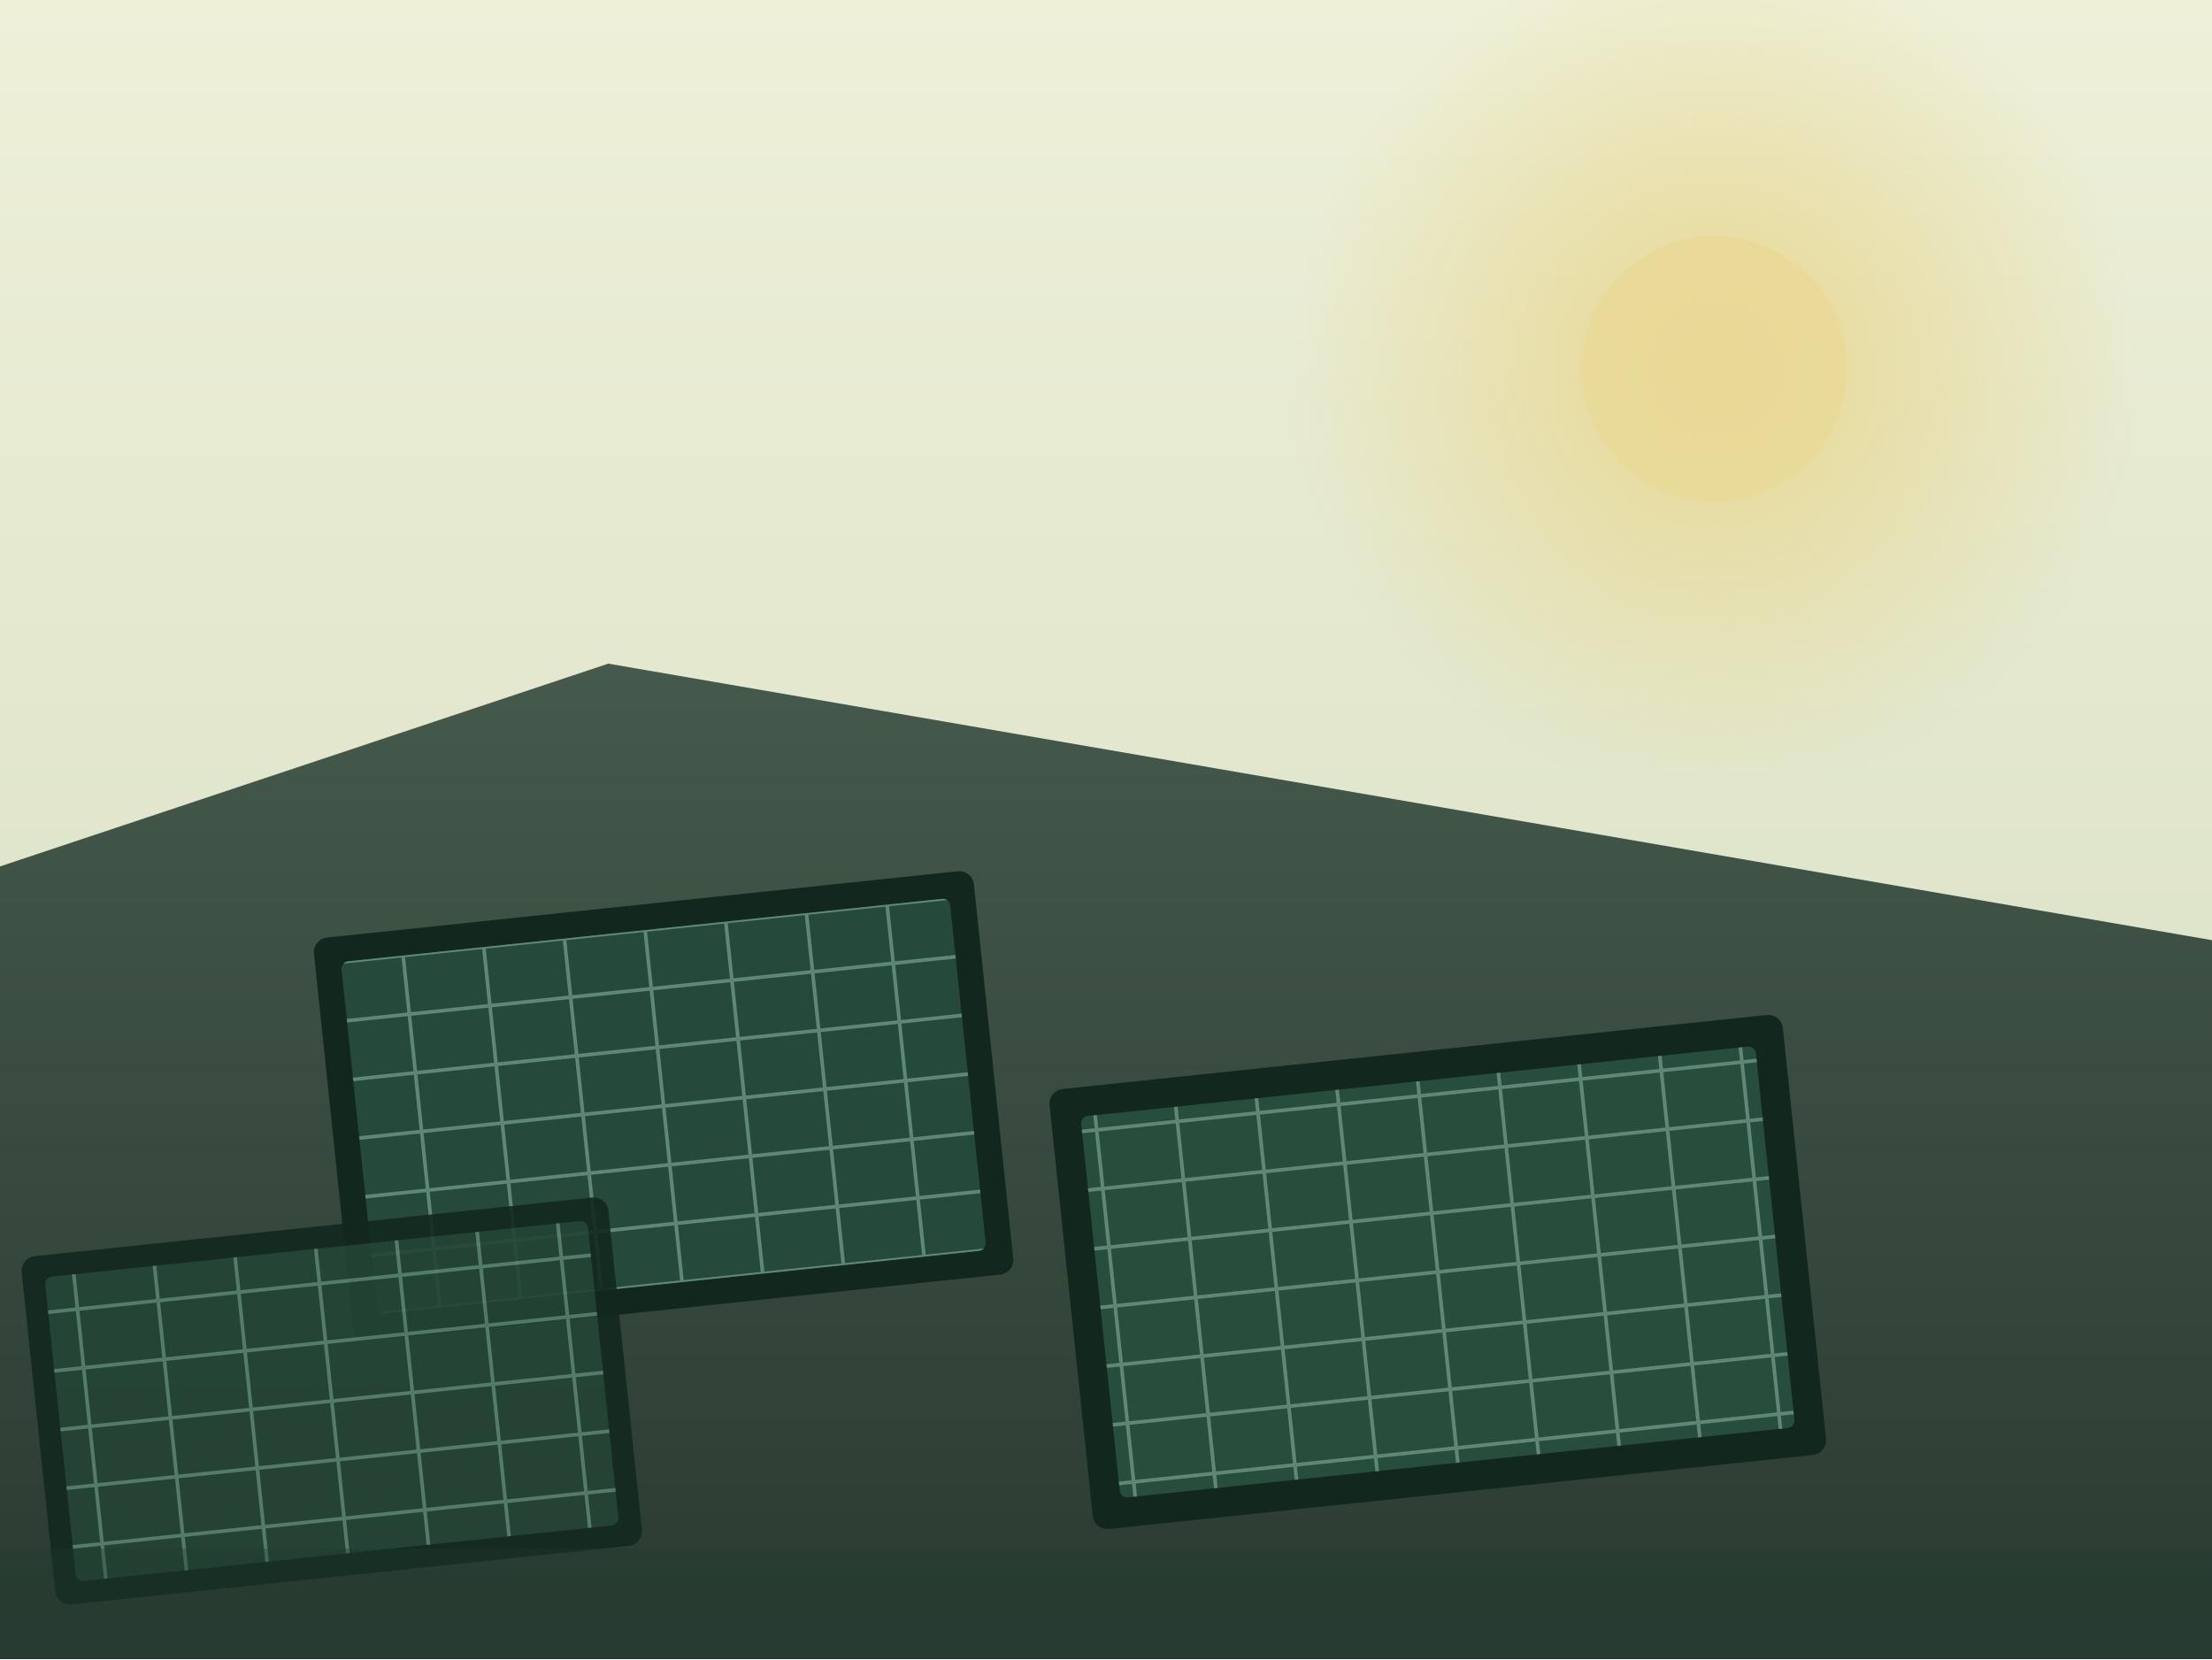
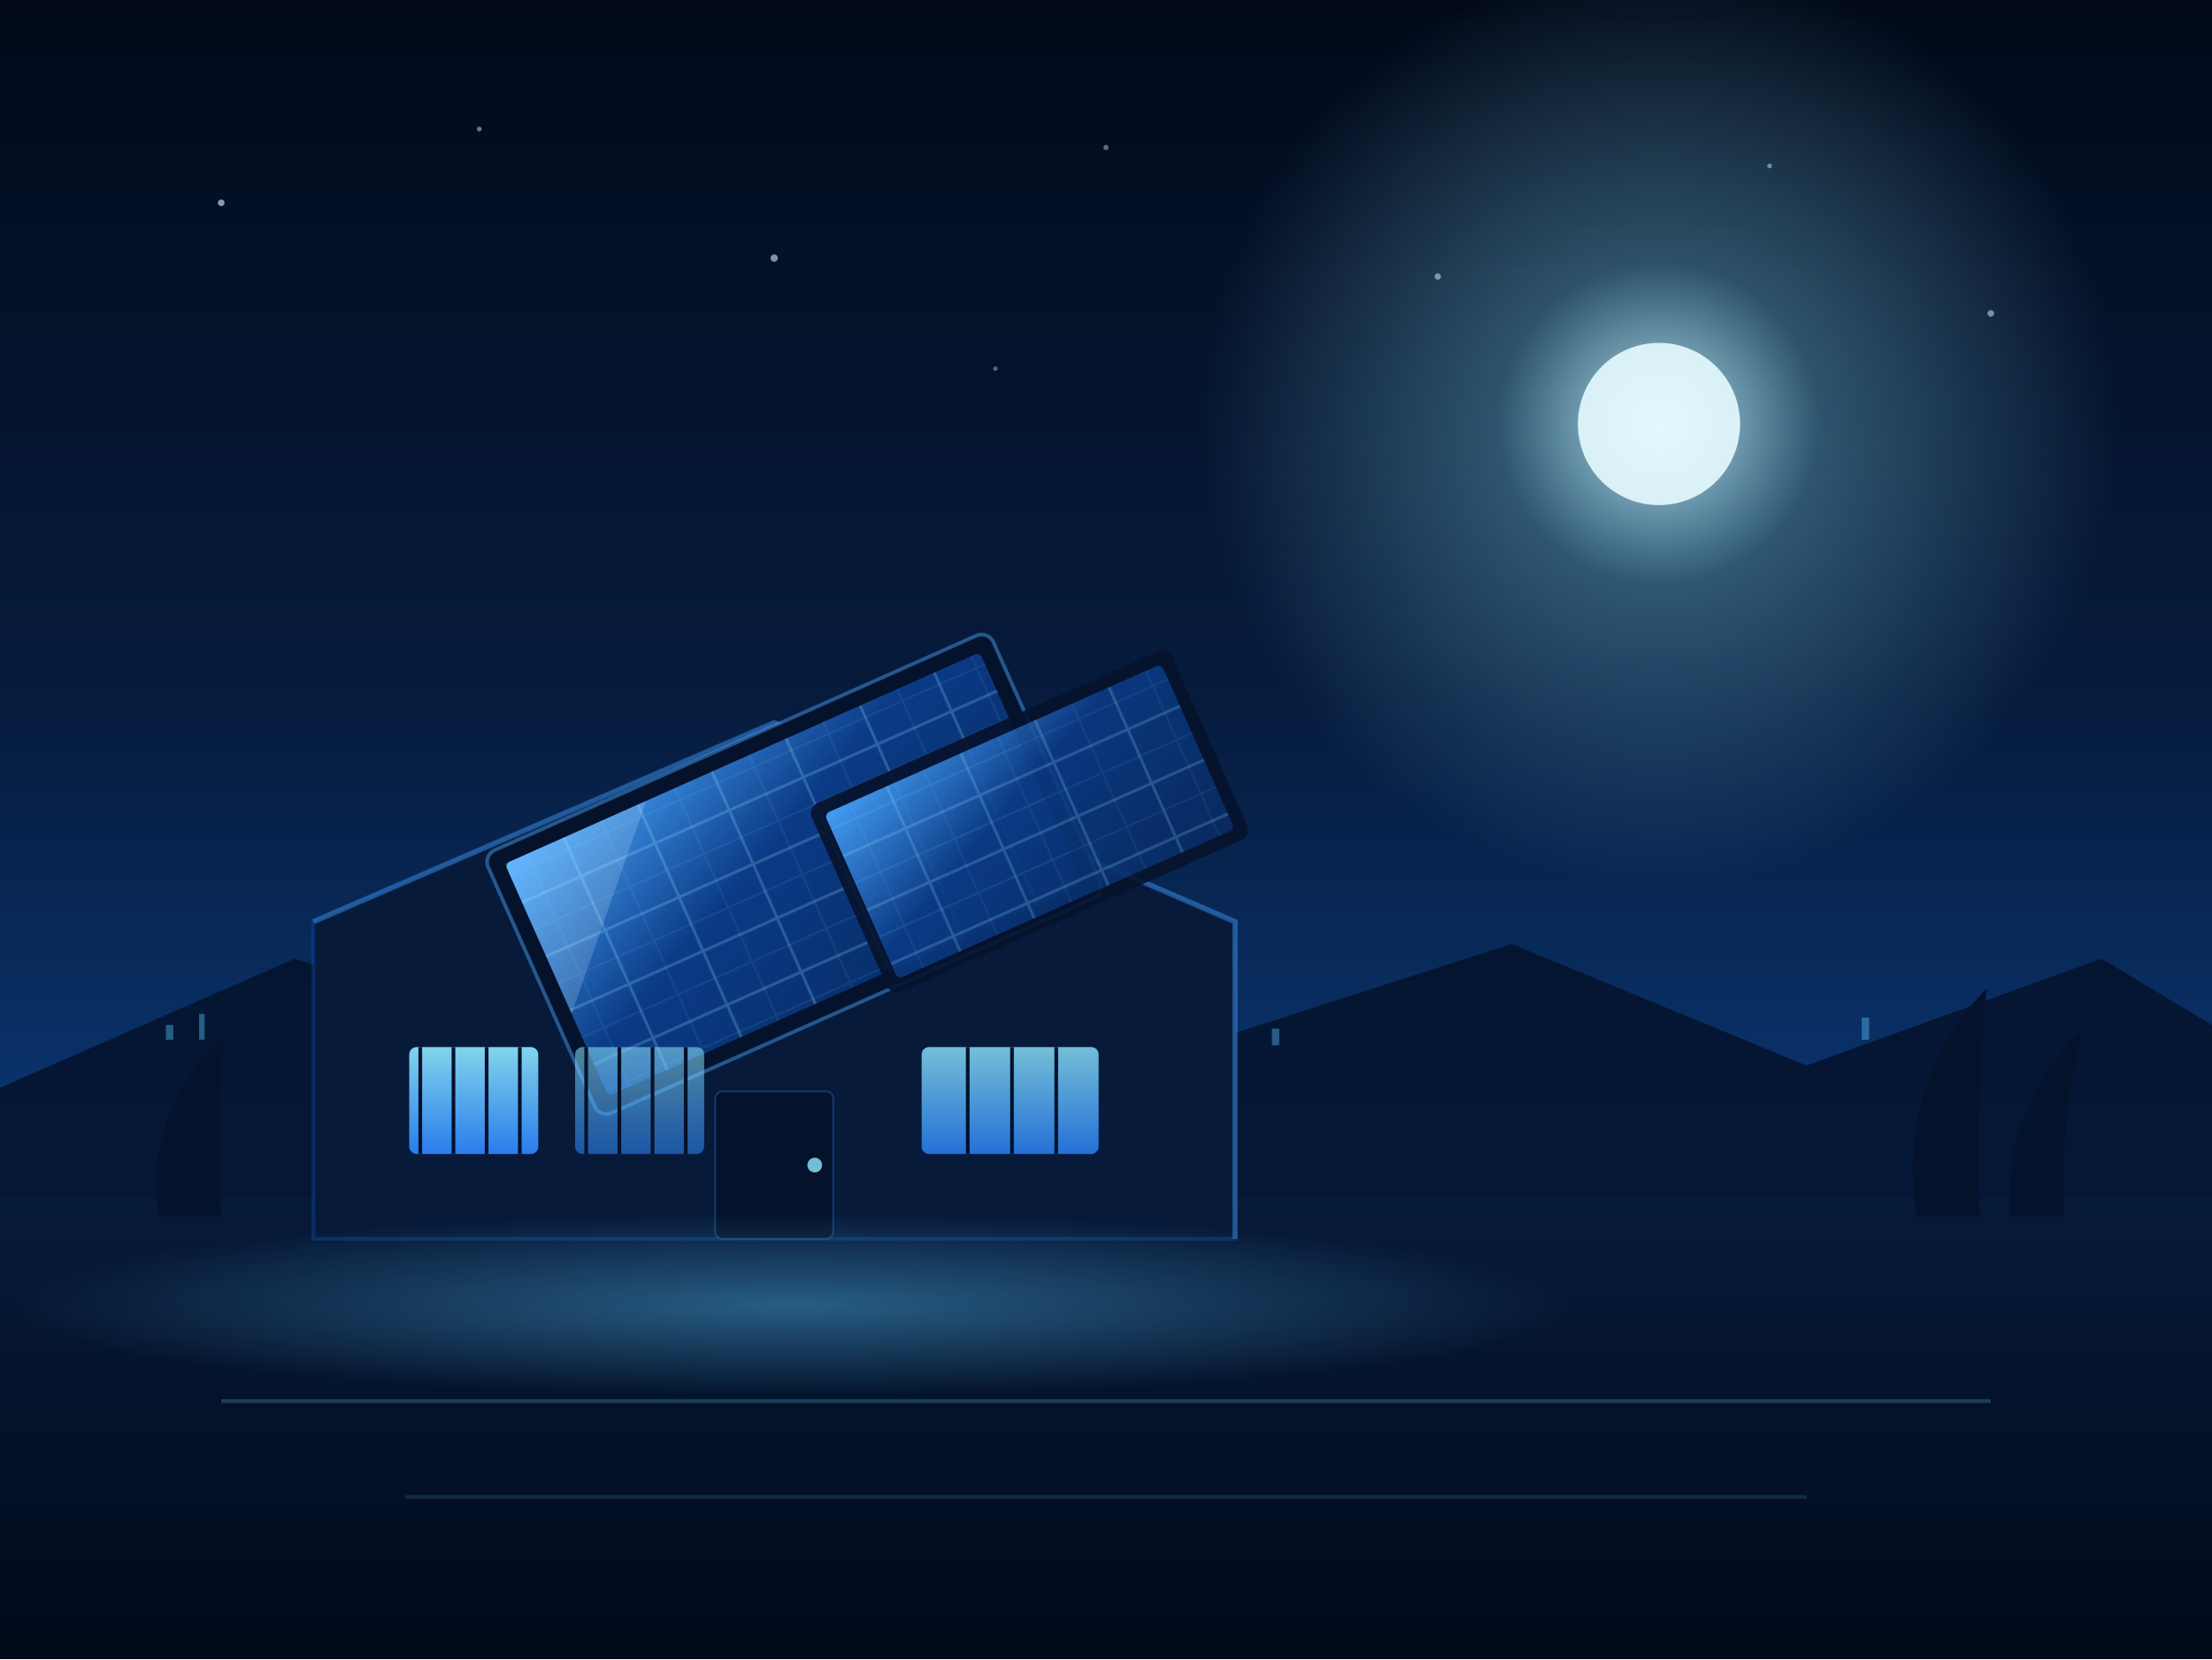
- <svg xmlns="http://www.w3.org/2000/svg" viewBox="0 0 1200 900" role="img" aria-label="Rooftop solar installation at golden hour">
+ <svg xmlns="http://www.w3.org/2000/svg" viewBox="0 0 1200 900" role="img" aria-label="Modern home with rooftop solar panels at blue hour">
  <defs>
-     <linearGradient id="s-sky" x1="0" y1="0" x2="0" y2="1">
-       <stop offset="0" stop-color="#eef0d8" />
-       <stop offset="1" stop-color="#d3dcc0" />
+     <linearGradient id="ss-sky" x1="0" y1="0" x2="0" y2="1">
+       <stop offset="0" stop-color="#020a1a" />
+       <stop offset=".42" stop-color="#061b3d" />
+       <stop offset=".74" stop-color="#0b3a7a" />
+       <stop offset="1" stop-color="#2d86ff" />
    </linearGradient>
-     <radialGradient id="s-sun" cx="0.5" cy="0.5" r="0.5">
-       <stop offset="0" stop-color="#e8d68c" stop-opacity=".95" />
-       <stop offset="1" stop-color="#e8d68c" stop-opacity="0" />
+     <radialGradient id="ss-moon" cx=".5" cy=".5" r=".5">
+       <stop offset="0" stop-color="#d7f8ff" stop-opacity=".9" />
+       <stop offset=".35" stop-color="#8fe8ff" stop-opacity=".3" />
+       <stop offset="1" stop-color="#8fe8ff" stop-opacity="0" />
    </radialGradient>
-     <pattern id="s-cells" width="44" height="32" patternUnits="userSpaceOnUse">
-       <rect width="44" height="32" fill="none" stroke="#5d8574" stroke-width="2" />
+     <linearGradient id="ss-ground" x1="0" y1="0" x2="0" y2="1">
+       <stop offset="0" stop-color="#061a39" />
+       <stop offset="1" stop-color="#020a1a" />
+     </linearGradient>
+     <linearGradient id="ss-glass" x1="0" y1="0" x2="1" y2="1">
+       <stop offset="0" stop-color="#4aa8ff" />
+       <stop offset=".42" stop-color="#0b3a86" />
+       <stop offset="1" stop-color="#082a60" />
+     </linearGradient>
+     <pattern id="ss-cells" width="44" height="32" patternUnits="userSpaceOnUse">
+       <path d="M0 0h44v32H0z" fill="none" stroke="#8fe8ff" stroke-opacity=".24" stroke-width="1.5" />
+       <path d="M22 0v32M0 16h44" stroke="#8fe8ff" stroke-opacity=".08" stroke-width="1" />
    </pattern>
-     <linearGradient id="s-roof" x1="0" y1="0" x2="0" y2="1">
-       <stop offset="0" stop-color="#45594c" />
-       <stop offset="1" stop-color="#2b3a31" />
+     <linearGradient id="ss-window" x1="0" y1="0" x2="0" y2="1">
+       <stop offset="0" stop-color="#8fe8ff" />
+       <stop offset="1" stop-color="#2d86ff" />
    </linearGradient>
+     <radialGradient id="ss-warm" cx=".5" cy=".5" r=".5">
+       <stop offset="0" stop-color="#5cc8ff" stop-opacity=".4" />
+       <stop offset="1" stop-color="#5cc8ff" stop-opacity="0" />
+     </radialGradient>
  </defs>
-   <rect width="1200" height="900" fill="url(#s-sky)" />
-   <circle cx="930" cy="200" r="230" fill="url(#s-sun)" />
-   <circle cx="930" cy="200" r="72" fill="#e9d998" opacity=".85" />
-   <path d="M0 470 330 360l870 150v390H0z" fill="url(#s-roof)" />
-   <g transform="translate(360 600) rotate(-6)">
-     <rect x="-180" y="-110" width="360" height="220" rx="8" fill="#12281f" />
-     <rect x="-166" y="-96" width="332" height="192" rx="4" fill="#25493a" />
-     <rect x="-166" y="-96" width="332" height="192" rx="4" fill="url(#s-cells)" />
+   <rect width="1200" height="900" fill="url(#ss-sky)" />
+   <g fill="#e6fbff">
+     <circle cx="120" cy="110" r="1.8" opacity=".6" />
+     <circle cx="260" cy="70" r="1.3" opacity=".45" />
+     <circle cx="420" cy="140" r="2" opacity=".55" />
+     <circle cx="600" cy="80" r="1.4" opacity=".4" />
+     <circle cx="780" cy="150" r="1.7" opacity=".5" />
+     <circle cx="960" cy="90" r="1.3" opacity=".45" />
+     <circle cx="1080" cy="170" r="1.8" opacity=".5" />
+     <circle cx="540" cy="200" r="1.2" opacity=".35" />
  </g>
-   <g transform="translate(780 690) rotate(-6)">
-     <rect x="-200" y="-120" width="400" height="240" rx="8" fill="#12281f" />
-     <rect x="-184" y="-104" width="368" height="208" rx="4" fill="#274d3d" />
-     <rect x="-184" y="-104" width="368" height="208" rx="4" fill="url(#s-cells)" />
+   <circle cx="900" cy="230" r="250" fill="url(#ss-moon)" />
+   <circle cx="900" cy="230" r="44" fill="#e6fbff" opacity=".9" />
+   <path d="M0 590 160 520 320 574 480 508 640 570 820 512 980 578 1140 520 1200 556V660H0Z" fill="#04122a" opacity=".85" />
+   <g fill="#5cc8ff" opacity=".4">
+     <rect x="90" y="556" width="4" height="8" />
+     <rect x="108" y="550" width="3" height="14" />
+     <rect x="260" y="562" width="5" height="7" />
+     <rect x="690" y="558" width="4" height="9" />
+     <rect x="1010" y="552" width="4" height="12" />
  </g>
-   <g transform="translate(180 760) rotate(-6)" opacity=".9">
-     <rect x="-160" y="-95" width="320" height="190" rx="8" fill="#12281f" />
-     <rect x="-148" y="-83" width="296" height="166" rx="4" fill="#224434" />
-     <rect x="-148" y="-83" width="296" height="166" rx="4" fill="url(#s-cells)" opacity=".9" />
+   <rect y="650" width="1200" height="250" fill="url(#ss-ground)" />
+   <g transform="translate(170 372)">
+     <path d="M0 300V128L250 20l250 108v172Z" fill="#071a39" />
+     <path d="M0 300V128L250 20l250 108v172Z" fill="none" stroke="#1466e8" stroke-opacity=".25" stroke-width="2" />
+     <path d="M500 300V128L250 20 0 128" fill="none" stroke="#4aa8ff" stroke-opacity=".35" stroke-width="3" />
+     <g transform="translate(92 92) rotate(-24)">
+       <rect x="0" y="0" width="300" height="156" rx="7" fill="#05122b" />
+       <rect x="9" y="9" width="282" height="138" rx="3" fill="url(#ss-glass)" />
+       <rect x="9" y="9" width="282" height="138" rx="3" fill="url(#ss-cells)" />
+       <path d="M9 9h84L9 98Z" fill="#dff7ff" opacity=".18" />
+       <rect x="0" y="0" width="300" height="156" rx="7" fill="none" stroke="#4aa8ff" stroke-opacity=".45" stroke-width="2" />
+     </g>
+     <g transform="translate(268 66) rotate(-24)" opacity=".9">
+       <rect x="0" y="0" width="214" height="112" rx="6" fill="#05122b" />
+       <rect x="7" y="7" width="200" height="98" rx="3" fill="url(#ss-glass)" />
+       <rect x="7" y="7" width="200" height="98" rx="3" fill="url(#ss-cells)" />
+     </g>
+     <g fill="url(#ss-window)">
+       <rect x="52" y="196" width="70" height="58" rx="4" opacity=".9" />
+       <rect x="142" y="196" width="70" height="58" rx="4" opacity=".55" />
+       <rect x="330" y="196" width="96" height="58" rx="4" opacity=".8" />
+     </g>
+     <g fill="#04122b">
+       <path d="M58 196v58M76 196v58M94 196v58M112 196v58" stroke="#04122b" stroke-width="2" />
+       <path d="M148 196v58M166 196v58M184 196v58M202 196v58" stroke="#04122b" stroke-width="2" />
+       <path d="M355 196v58M379 196v58M403 196v58" stroke="#04122b" stroke-width="2" />
+     </g>
+     <rect x="218" y="220" width="64" height="80" rx="4" fill="#04122b" stroke="#2d86ff" stroke-opacity=".3" />
+     <circle cx="272" cy="260" r="4" fill="#8fe8ff" opacity=".8" />
  </g>
-   <g fill="#1d3a2f" opacity=".35">
-     <path d="M0 840h1200v60H0z" />
+   <ellipse cx="430" cy="708" rx="420" ry="50" fill="url(#ss-warm)" />
+   <g fill="#04122b">
+     <path d="M1040 660c-8-46 6-92 38-124-4 38-6 78-4 124Z" />
+     <path d="M1090 660c-2-40 12-76 40-102-8 32-12 66-10 102Z" opacity=".8" />
+     <path d="M86 660c-6-38 8-74 36-98-4 30-4 62-2 98Z" opacity=".85" />
+   </g>
+   <g fill="none" stroke="#5cc8ff" stroke-opacity=".25" stroke-width="2">
+     <path d="M120 760h960" />
+     <path d="M220 812h760" opacity=".6" />
  </g>
</svg>
